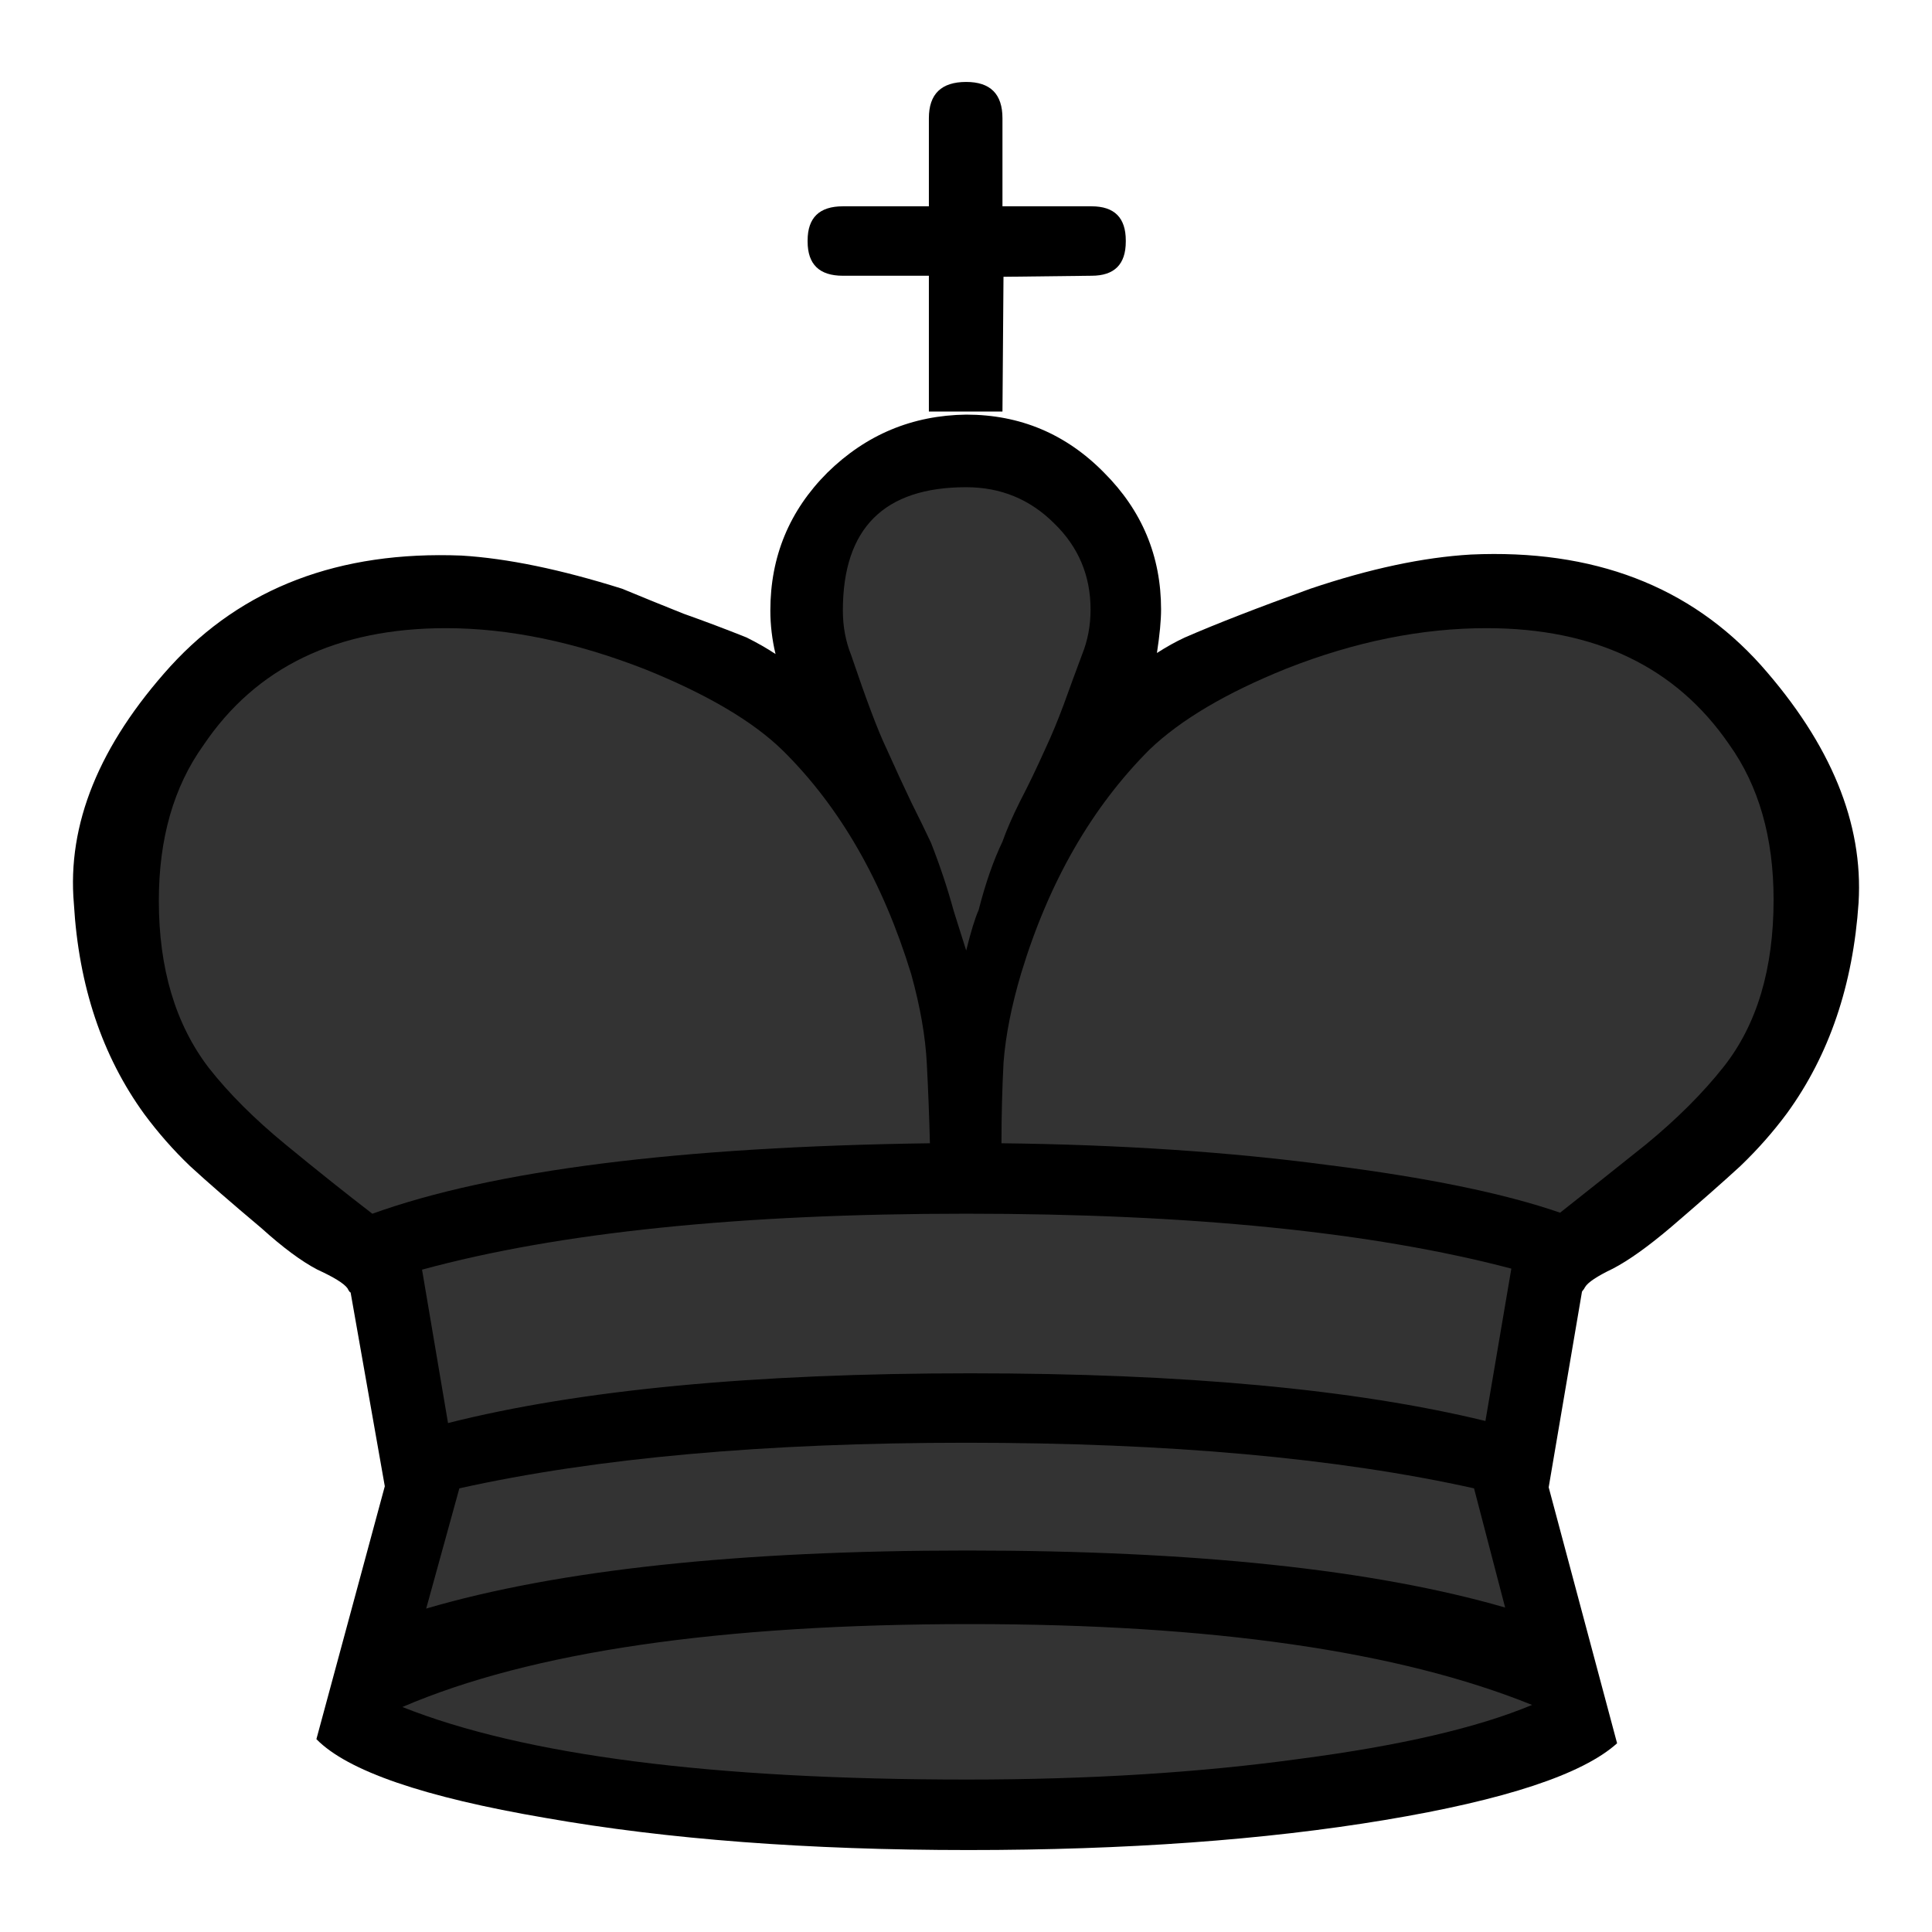
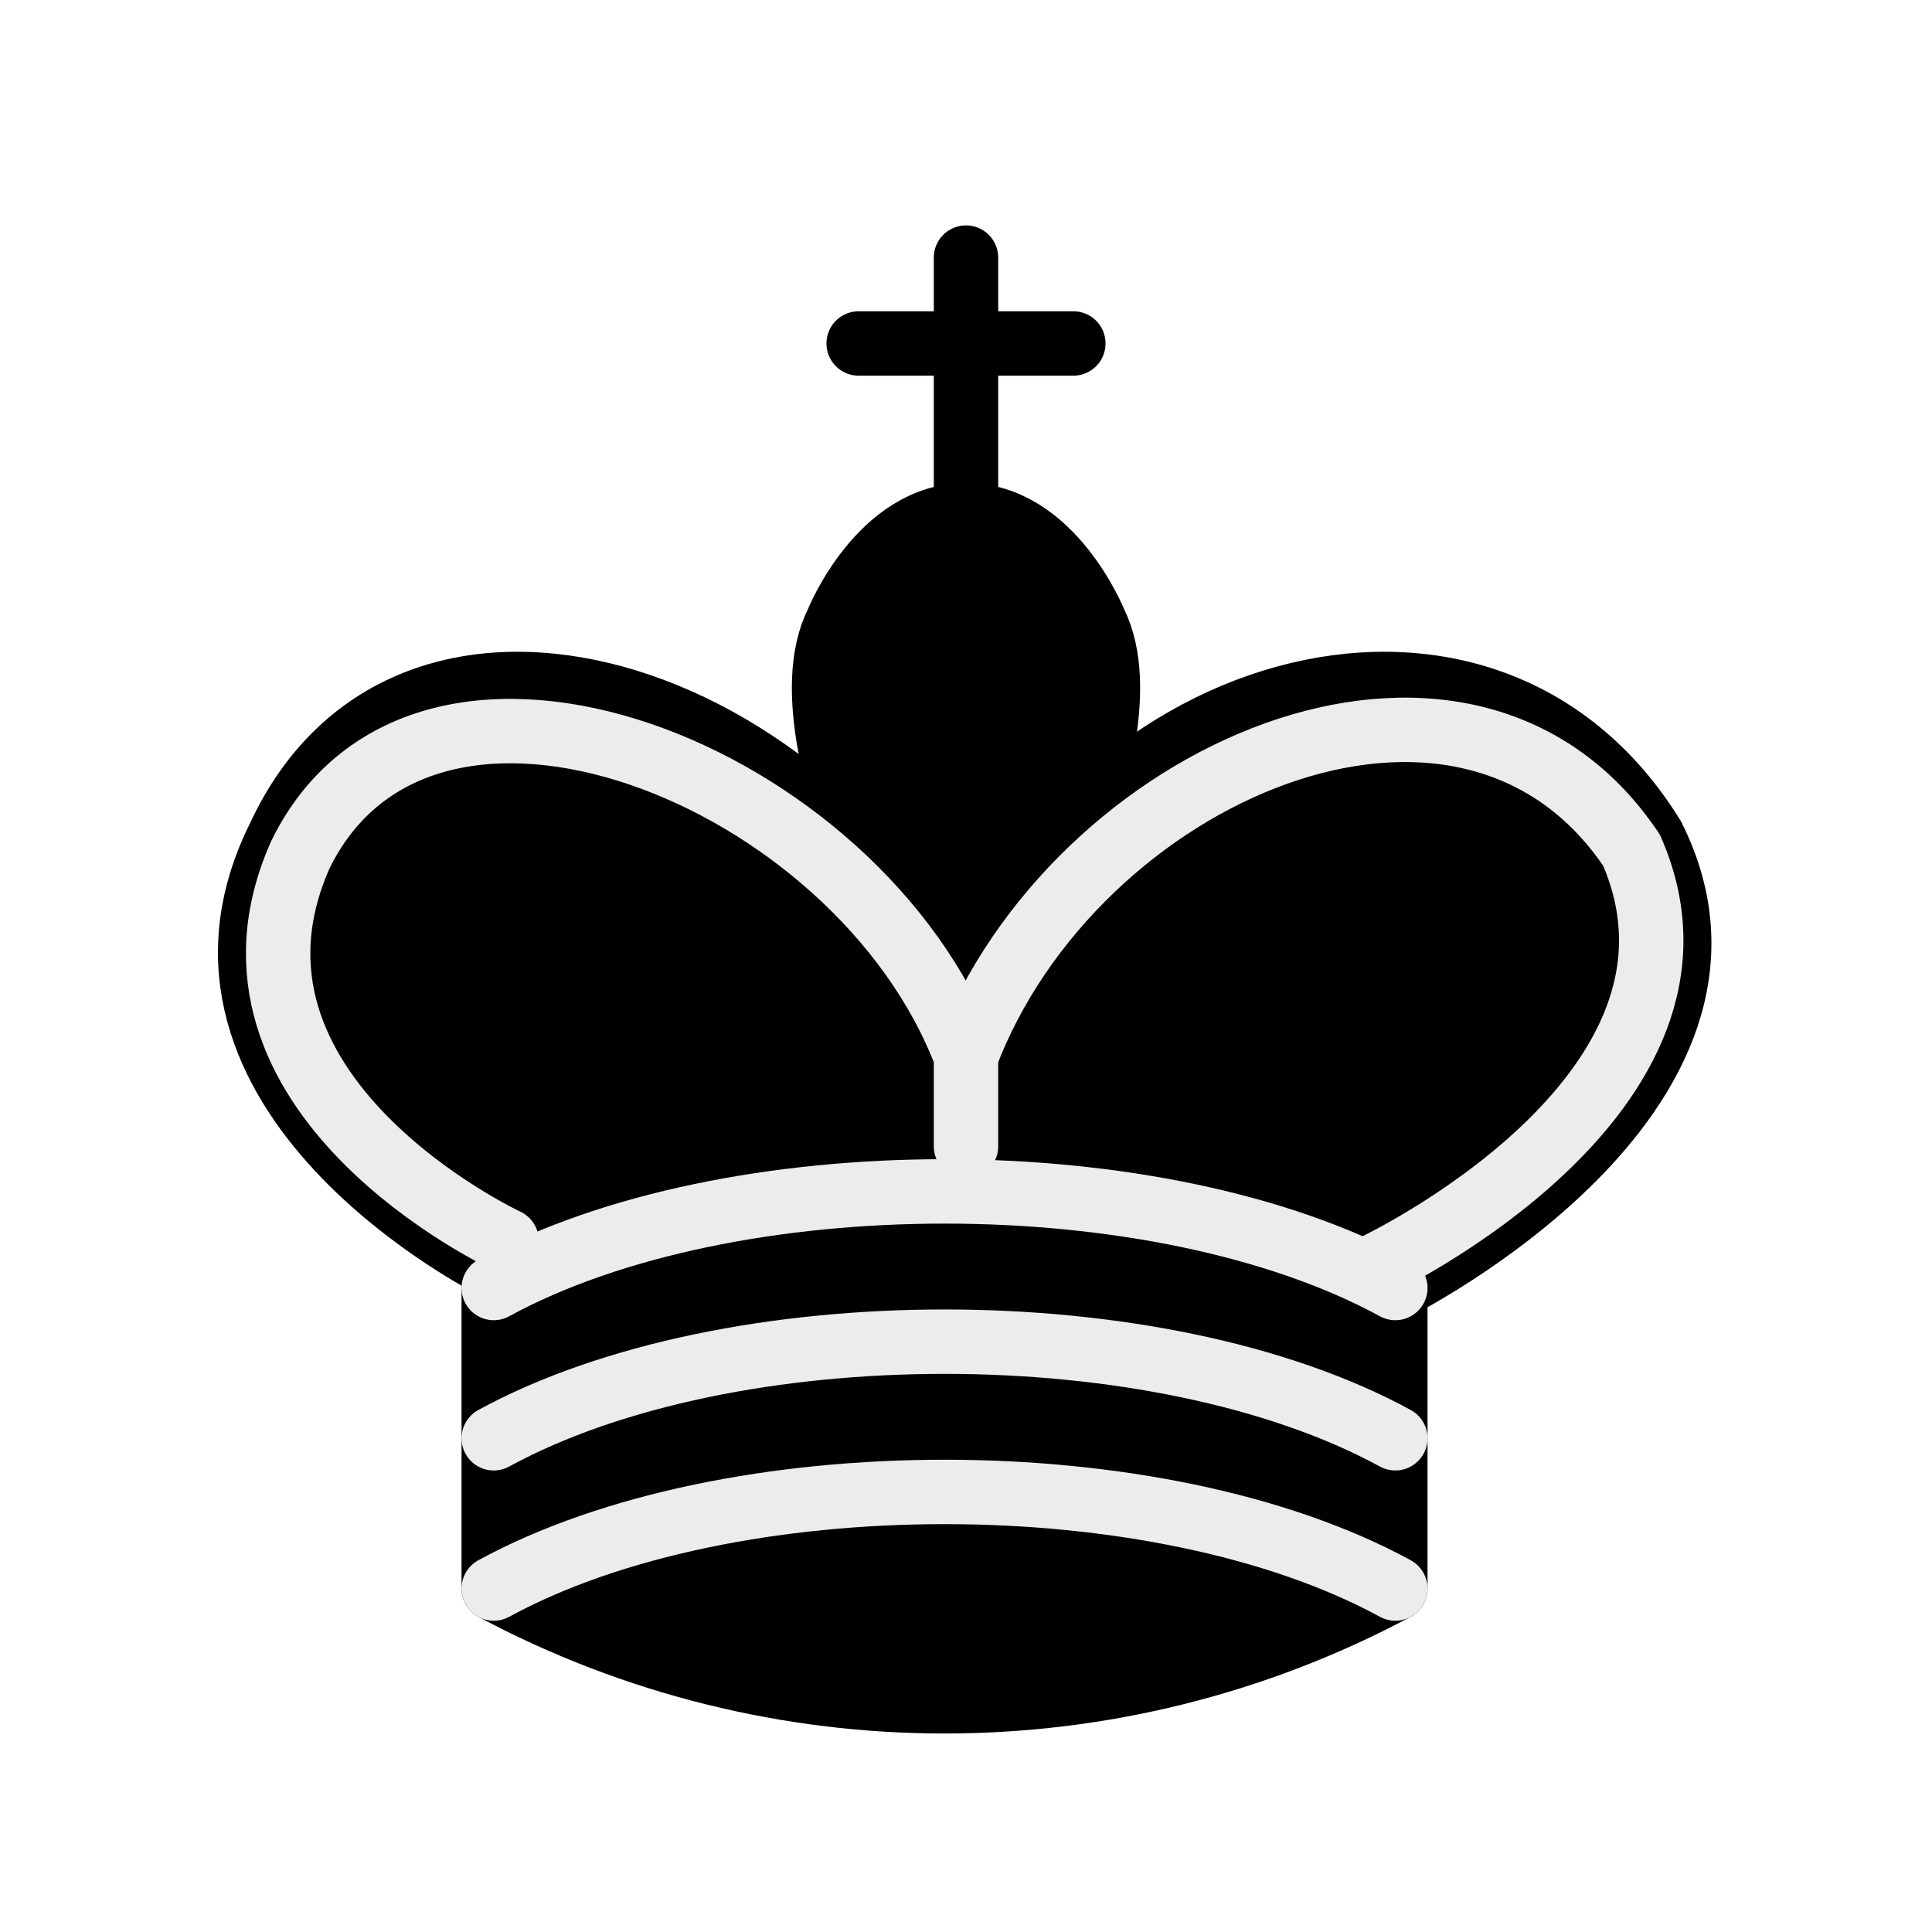
- <svg xmlns="http://www.w3.org/2000/svg" version="1.1" viewBox="0 0 4096 4096">
-   <path d="m815.81 3151-72.51-410.89q-2.197 0-6.592-8.789-10.986-15.381-63.721-39.551-50.537-26.367-118.65-87.891-96.68-81.299-151.61-131.84-52.734-50.537-96.68-109.86-134.03-184.57-149.41-446.04-21.973-252.69 204.35-503.17 228.52-250.49 617.43-235.11 145.02 8.789 340.58 70.312 63.721 26.367 129.64 52.734 68.115 24.17 134.03 50.537 35.156 17.578 61.523 35.156-10.986-46.143-10.986-92.285 0-171.39 120.85-292.24 123.05-120.85 294.43-123.05 171.39 0 292.24 123.05 120.85 120.85 120.85 290.04 0 35.156-8.789 92.285 30.762-19.775 59.326-32.959 101.07-43.945 265.87-103.27 188.96-63.721 340.58-72.51 388.92-17.578 615.23 235.11 221.92 250.49 206.54 503.17-17.578 261.47-151.61 446.04-43.945 59.326-98.877 112.06-54.932 50.537-147.22 129.64-72.51 61.523-123.05 87.891-50.537 24.17-59.326 39.551-2.197 4.394-4.395 6.592-2.197 2.197-2.197 4.394l-70.312 413.09 145.02 542.72q-109.86 98.877-492.19 162.6t-883.3 63.721q-509.77 0-896.48-68.115-386.72-65.918-485.6-166.99z" fill="#000" />
-   <path d="m2125.3 872.45h-156.01v-287.84h-182.37q-74.707 0-74.707-72.51v-2.197q0-72.51 74.707-72.51h182.37v-186.77q0-76.904 79.102-76.904 76.904 0 76.904 76.904v186.77h188.96q72.51 0 72.51 72.51v2.197q0 72.51-72.51 72.51l-186.77 2.197z" fill="#000" />
-   <path d="m2123.2 2423.8q377.93 4.394 692.14 46.143 314.21 39.551 492.19 101.07 83.496-65.918 182.37-145.02 98.877-81.299 164.79-164.8 105.47-134.03 105.47-353.76 0-197.75-94.482-329.59-169.19-246.09-514.16-246.09-206.54 0-424.07 85.693-191.16 76.904-290.04 171.39-184.57 184.57-272.46 474.61-30.762 103.27-37.354 188.96-4.395 83.496-4.395 171.39z" fill="#333" />
-   <path d="m2048.4 2015.1q15.381-61.524 26.367-85.693 21.973-85.693 50.537-145.02 13.184-37.354 37.354-85.693 26.367-50.537 54.932-114.26 17.578-37.354 37.354-90.088 19.775-54.932 39.551-107.67 17.578-43.945 17.578-94.482 0-107.67-76.904-182.37-76.904-76.904-186.77-76.904-261.47 0-261.47 261.47 0 50.537 17.578 94.482 48.34 142.82 74.707 197.75 28.564 63.721 52.734 114.26 24.17 48.34 41.748 85.693 28.564 72.51 48.34 145.02 4.394 13.184 26.367 83.496z" fill="#333" />
-   <path d="m1971.5 2423.8q-2.197-85.693-6.592-169.19-4.394-85.693-32.959-188.96-90.088-294.43-272.46-474.61-94.482-92.285-290.04-171.39-224.12-87.891-424.07-87.891-347.17 0-514.16 248.29-94.482 131.84-94.482 329.59 0 215.33 105.47 353.76 63.721 81.299 162.6 162.6 98.877 81.299 184.57 147.22 384.52-138.43 1182.1-149.41z" fill="#333" />
-   <path d="m3248.1 3614.6q-424.07-171.39-1190.9-171.39-795.41 0-1204.1 175.78 386.72 153.81 1197.5 153.81 386.72 0 705.32-43.945 318.6-41.748 492.19-114.26z" fill="#333" />
-   <path d="m3191 3408.1-65.918-252.69q-435.06-96.68-1076.7-96.68-639.4 0-1074.5 96.68l-70.312 254.88q419.68-123.05 1147-123.05 722.9 0 1140.4 120.85z" fill="#333" />
-   <path d="m949.84 3017q417.48-105.47 1107.4-105.47 676.76 0 1092 101.07l54.932-323q-441.65-116.46-1155.8-116.46-718.51 0-1153.6 118.65z" fill="#333" />
+ <svg xmlns="http://www.w3.org/2000/svg" style="color-scheme:light only" viewBox="0 0 45 45">
+   <g fill="none" fill-rule="evenodd" stroke="#000" stroke-linecap="round" stroke-linejoin="round" stroke-width="1.5">
+     <path stroke-linejoin="miter" d="M22.5 11.6V6" />
+     <path fill="#000" stroke-linecap="butt" stroke-linejoin="miter" d="M22.5 25s4.5-7.5 3-10.5c0 0-1-2.5-3-2.5s-3 2.5-3 2.5c-1.5 3 3 10.5 3 10.5" />
+     <path fill="#000" d="M11.5 37a22.3 22.3 0 0 0 21 0v-7s9-4.5 6-10.5c-4-6.5-13.5-3.5-16 4V27v-3.5c-3.5-7.5-13-10.5-16-4-3 6 5 10 5 10z" />
+     <path stroke-linejoin="miter" d="M20 8h5" />
+     <path stroke="#ececec" d="M32 29.5s8.5-4 6-9.7C34.1 14 25 18 22.5 24.6v2.1-2.1C20 18 9.9 14 7 19.9c-2.5 5.6 4.8 9 4.8 9" />
+     <path stroke="#ececec" d="M11.5 30c5.5-3 15.5-3 21 0m-21 3.5c5.5-3 15.5-3 21 0m-21 3.5c5.5-3 15.5-3 21 0" />
+   </g>
</svg>
